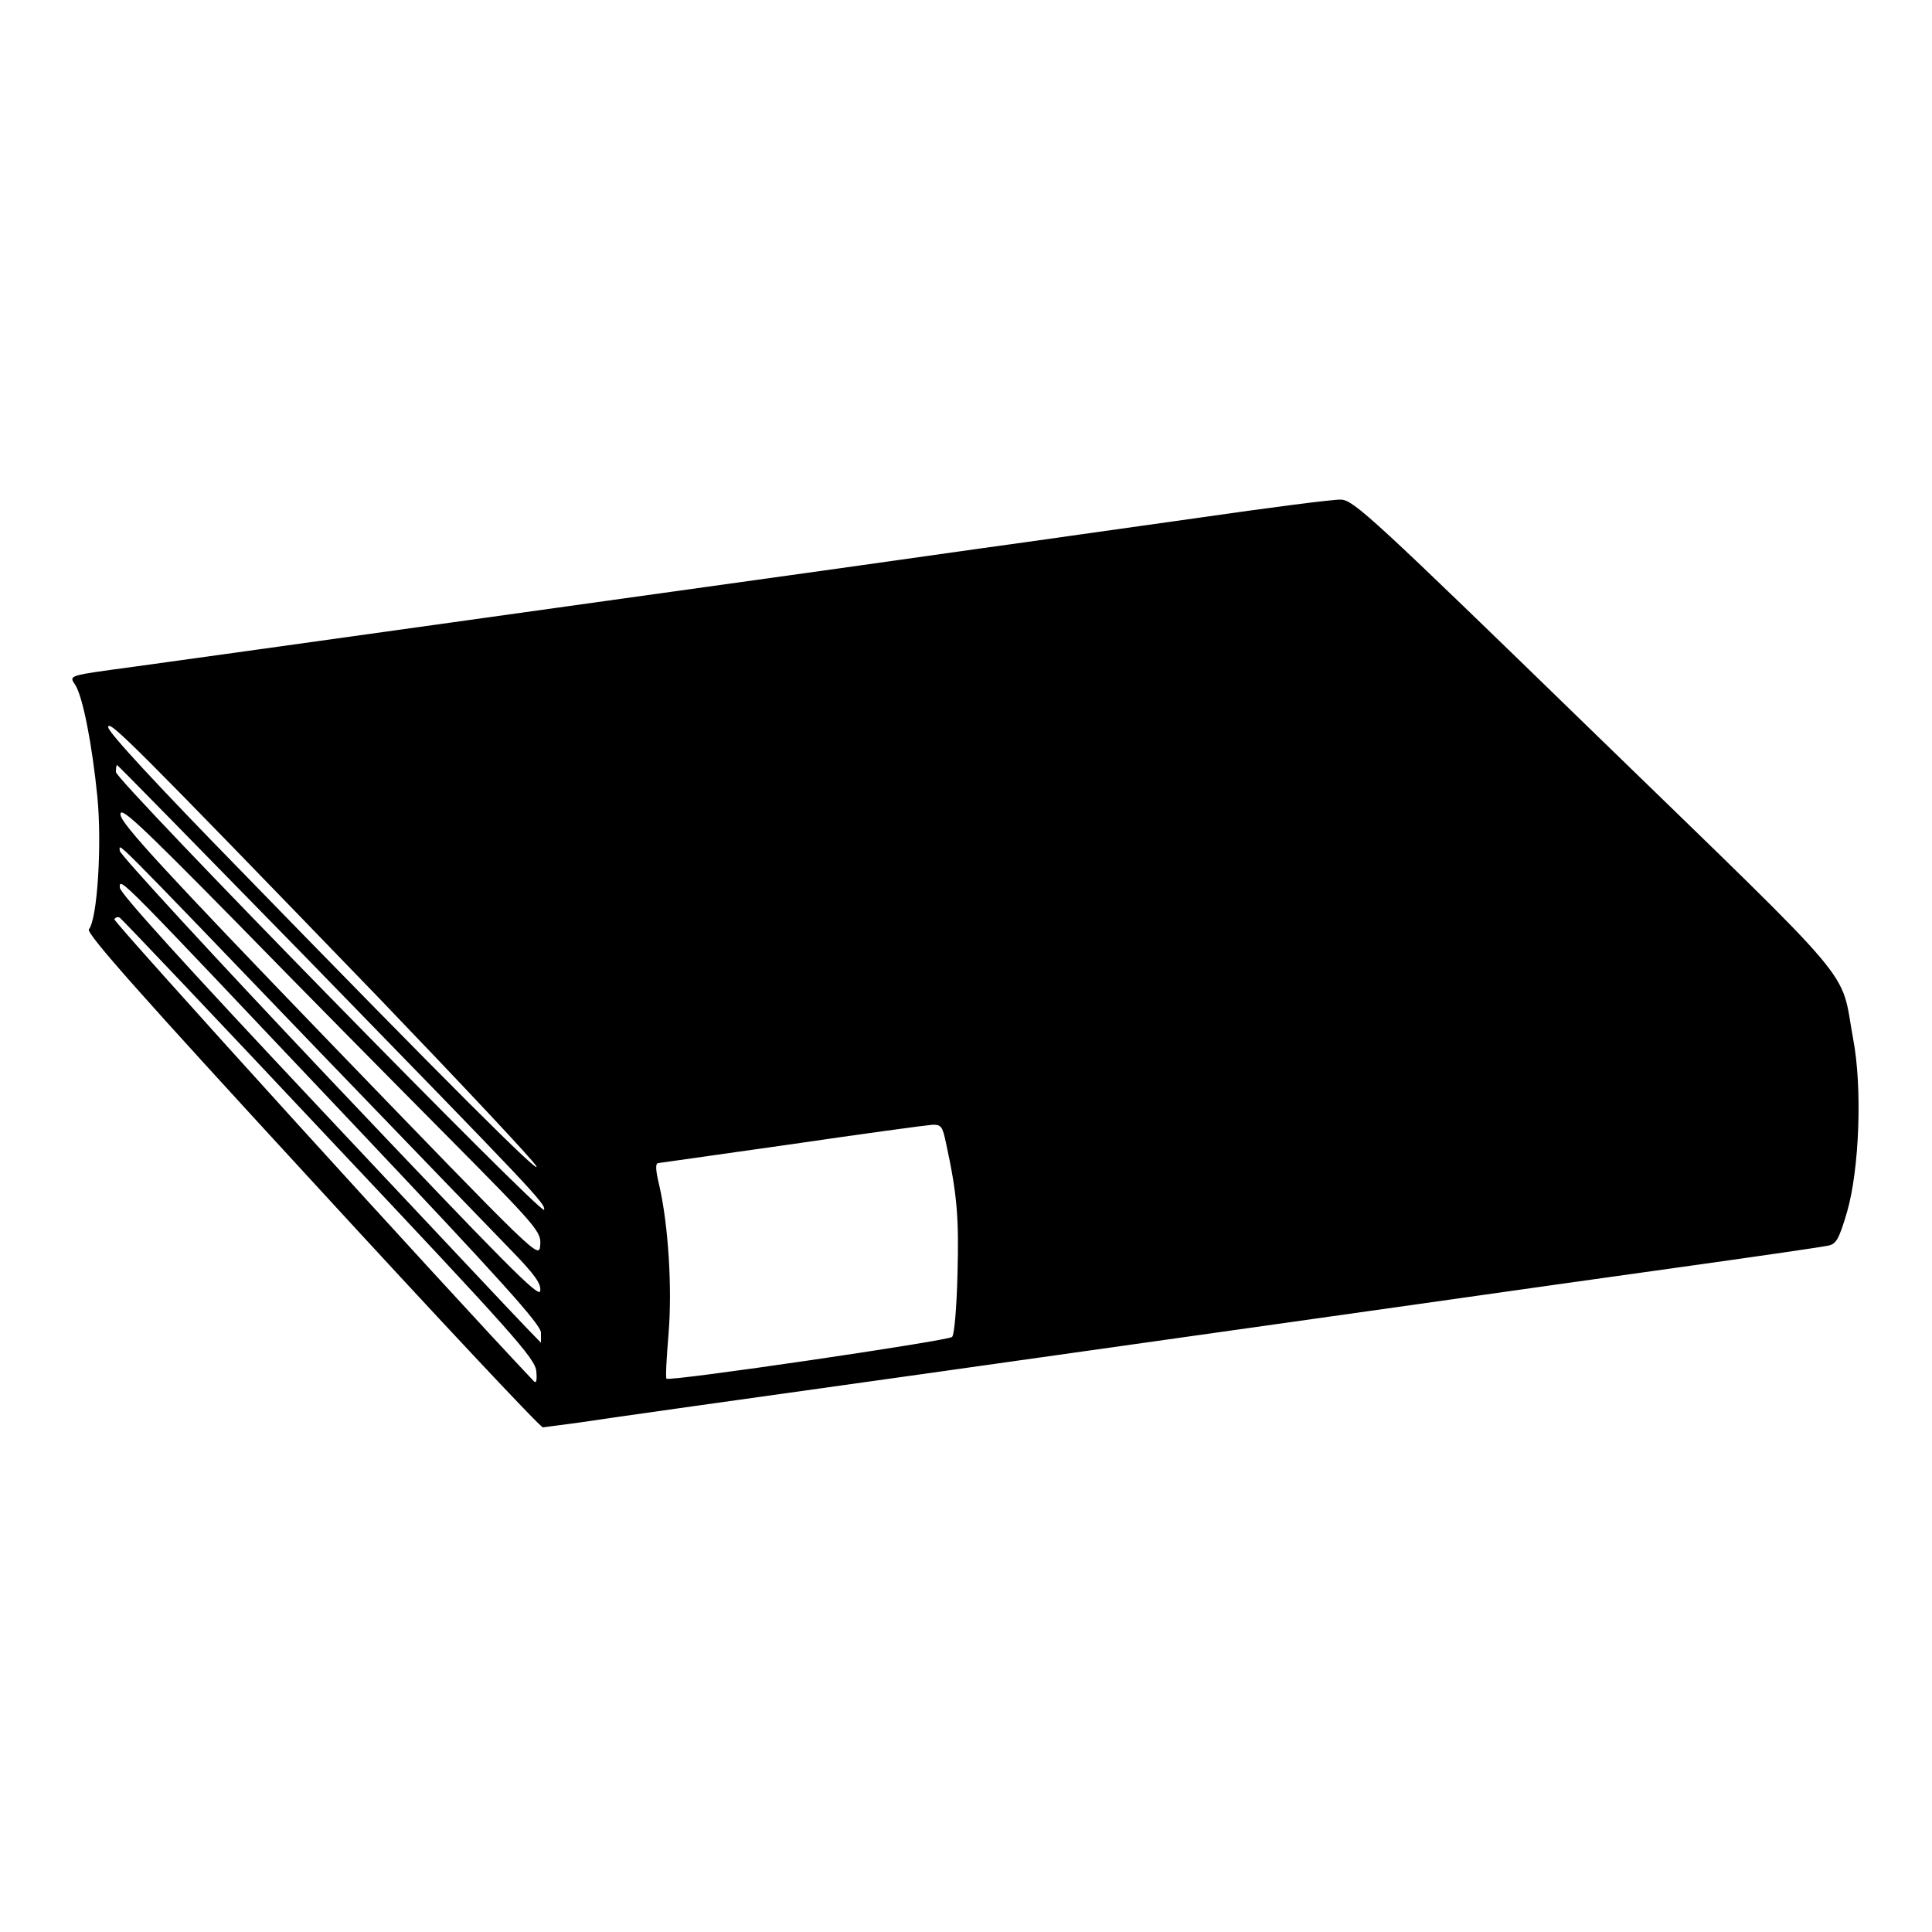
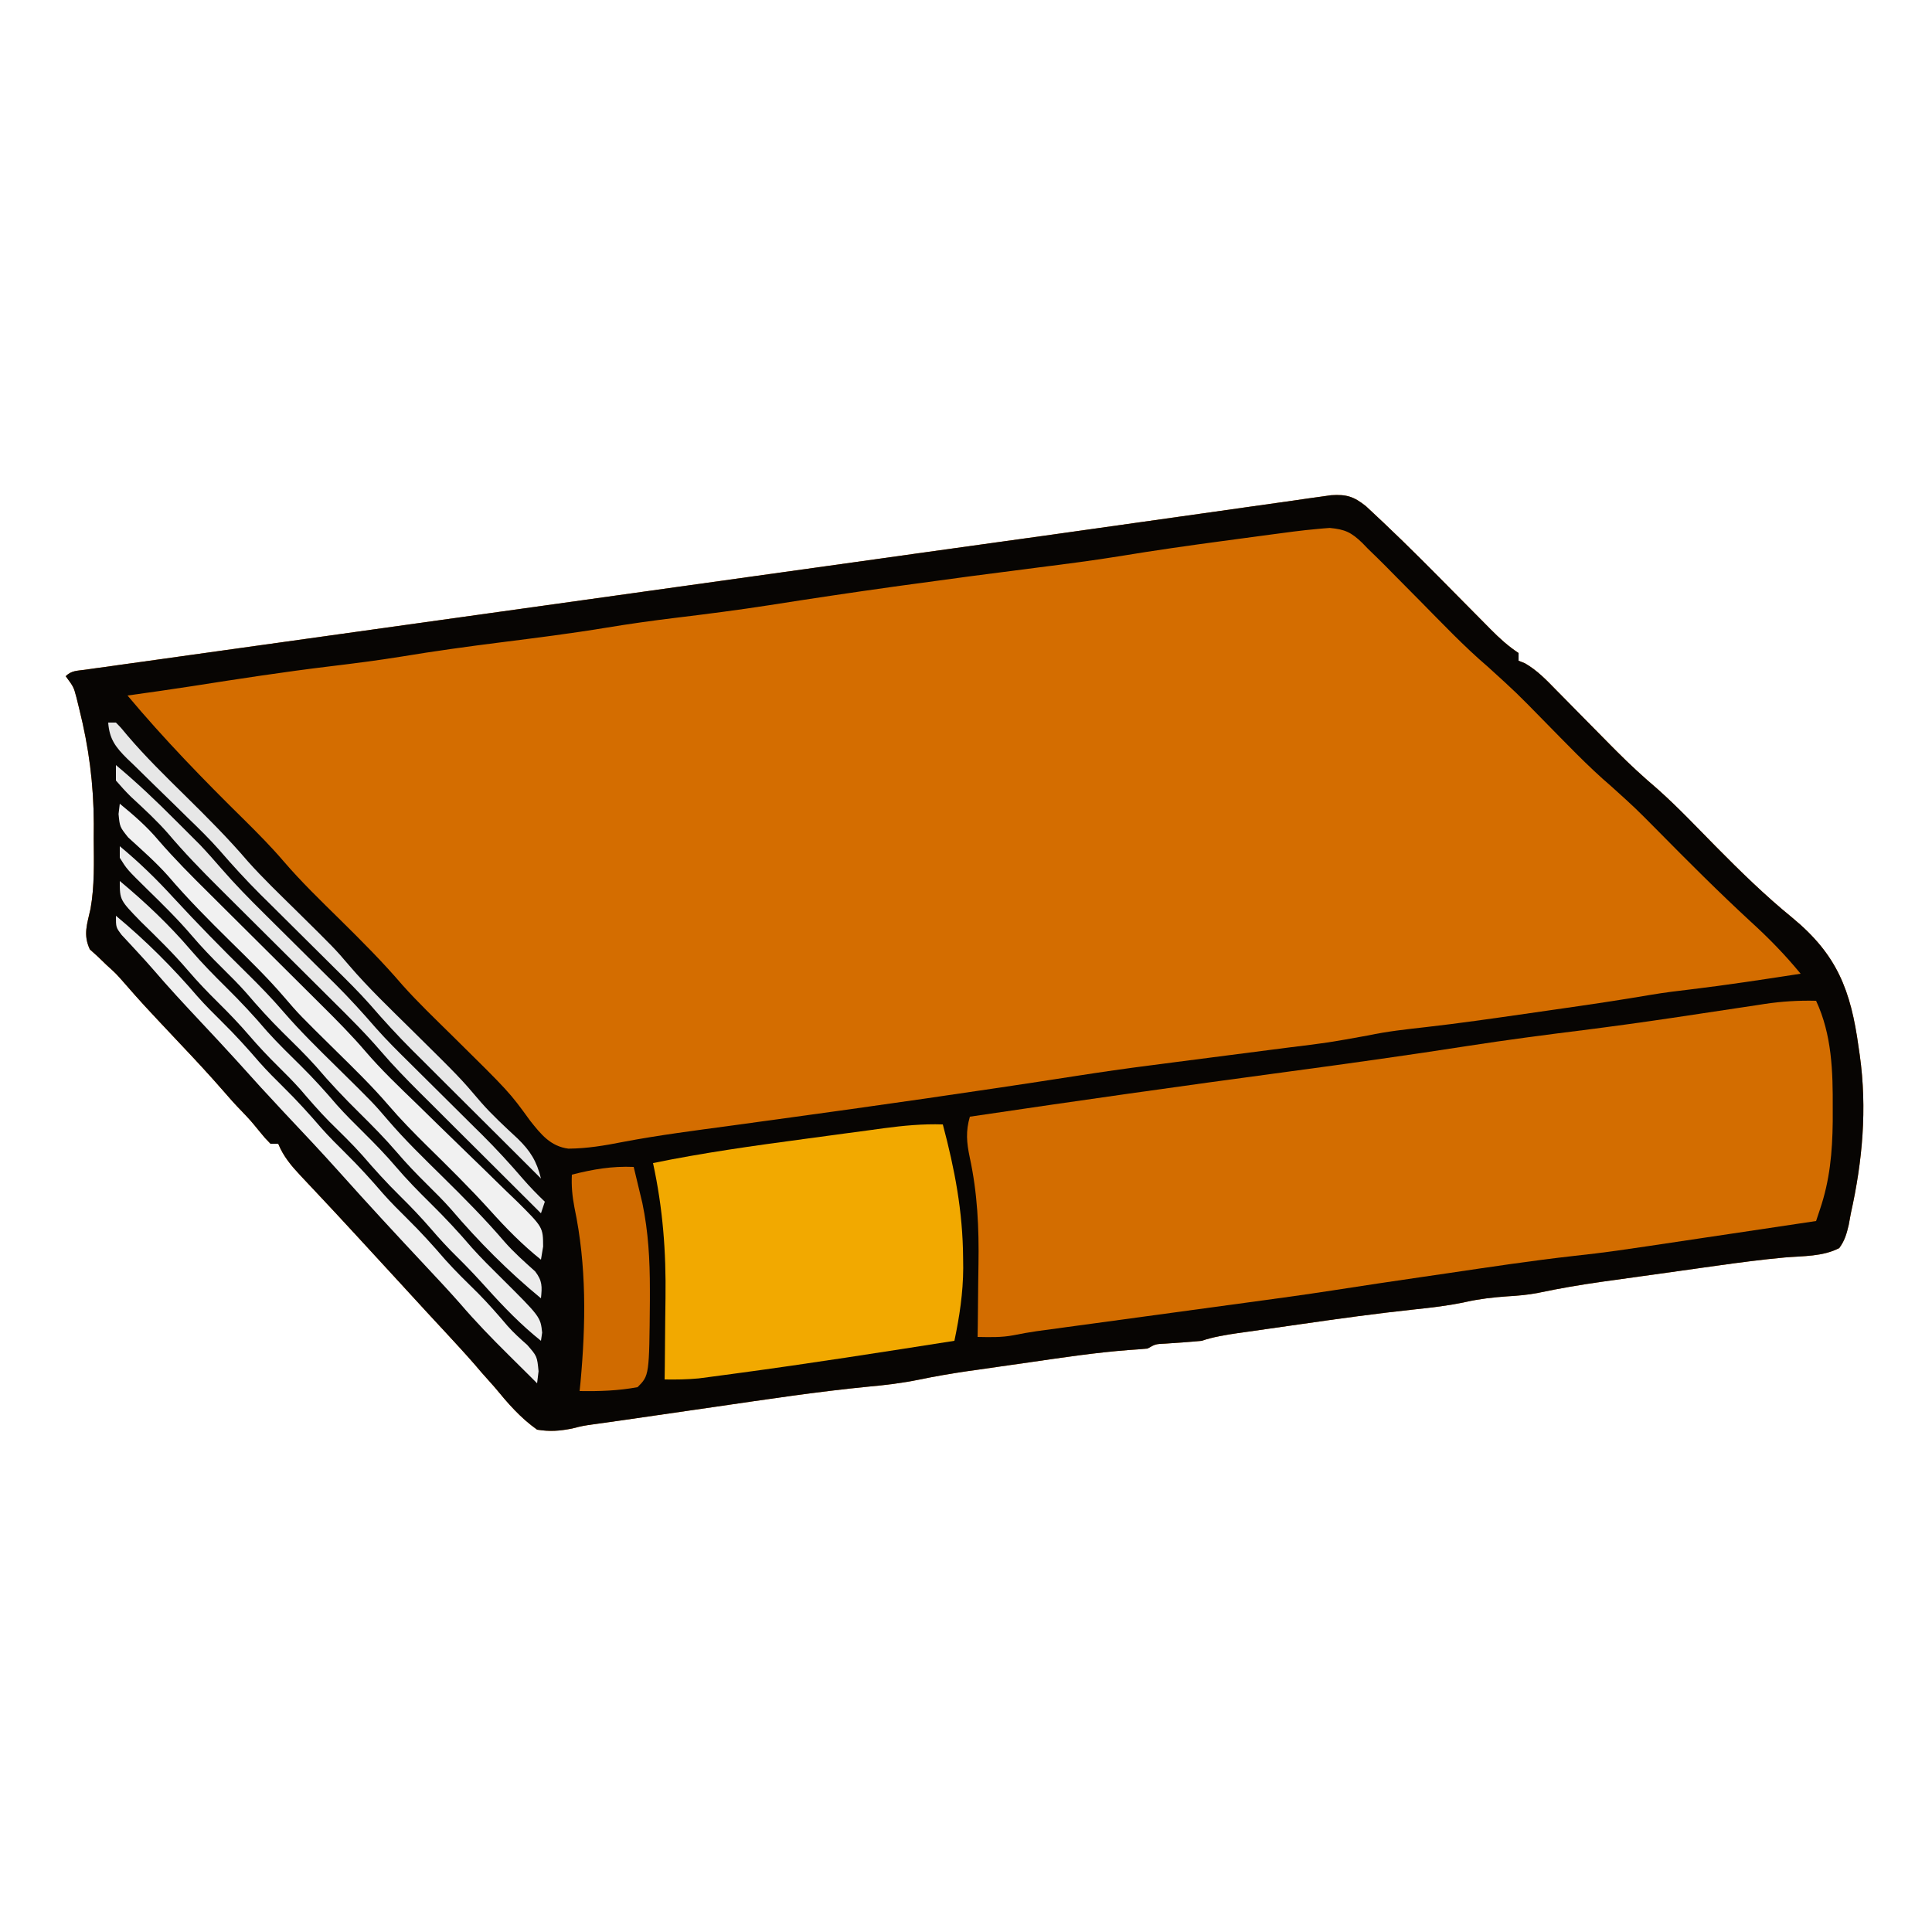
- <svg xmlns="http://www.w3.org/2000/svg" version="1.0" width="500pt" height="500pt" viewBox="0 0 500 500" preserveAspectRatio="xMidYMid meet">
-   <g transform="translate(0,500) scale(0.1,-0.1)" fill="#000000" stroke="none">
-     <path d="M3095 3659 c-187 -26 -437 -62 -555 -78 -118 -17 -539 -76 -935 -131 -951 -133 -1118 -156 -1255 -175 -177 -24 -172 -22 -155 -48 19 -30 43 -150 57 -289 12 -124 0 -317 -22 -343 -8 -10 139 -175 577 -651 323 -352 592 -639 598 -638 6 1 47 6 91 12 43 7 448 64 899 127 451 64 1009 142 1240 175 231 33 566 80 745 105 179 25 336 48 350 51 22 4 29 16 50 87 32 110 40 322 16 448 -35 189 28 114 -668 790 -574 558 -624 604 -657 606 -20 1 -189 -21 -376 -48z m-2119 -1237 c219 -228 405 -426 412 -440 15 -29 -228 213 -765 765 -216 221 -343 358 -343 371 0 22 63 -41 696 -696z m-185 101 c591 -607 622 -639 617 -654 -5 -16 -1108 1111 -1108 1133 0 10 1 18 3 18 2 0 221 -224 488 -497z m362 -459 c241 -243 248 -252 245 -287 -3 -36 -4 -34 -543 524 -432 448 -541 567 -543 590 -3 25 42 -16 295 -273 163 -167 409 -416 546 -554z m-323 211 c233 -242 457 -474 498 -516 57 -59 73 -82 70 -100 -2 -20 -90 69 -545 549 -299 316 -543 581 -543 590 0 19 -40 60 520 -523z m84 -184 c383 -405 486 -519 486 -540 l0 -26 -34 35 c-19 19 -264 280 -545 579 -345 367 -511 550 -511 564 0 28 -9 36 604 -612z m-62 -38 c480 -509 533 -569 536 -602 2 -23 0 -32 -6 -26 -223 235 -1090 1190 -1086 1196 3 5 9 7 14 4 5 -3 249 -260 542 -572z m1596 -10 c29 -133 34 -194 30 -339 -2 -85 -8 -158 -14 -164 -10 -10 -732 -116 -739 -108 -3 2 0 53 5 114 10 117 0 283 -24 387 -10 41 -10 57 -2 57 6 1 162 23 346 49 184 27 347 49 362 50 24 1 27 -4 36 -46z" />
-   </g>
+ <svg xmlns="http://www.w3.org/2000/svg" version="1.1" width="500" height="500">
+   <path d="M0 0 C0.94 0.88 1.88 1.76 2.85 2.67 C3.63 3.4 3.63 3.4 4.42 4.14 C10.94 10.29 17.24 16.68 23.54 23.05 C25.93 25.46 28.31 27.87 30.7 30.28 C31.24 30.82 31.78 31.37 32.33 31.93 C34.62 34.24 36.76 36.18 39.48 37.99 C39.48 38.65 39.48 39.31 39.48 39.99 C40.02 40.2 40.56 40.42 41.12 40.64 C44.33 42.48 46.71 45 49.28 47.63 C49.83 48.18 50.38 48.74 50.95 49.32 C52.71 51.1 54.47 52.89 56.23 54.68 C58.53 57.02 60.84 59.36 63.15 61.69 C63.71 62.26 64.27 62.82 64.85 63.4 C68.26 66.83 71.76 70.05 75.44 73.18 C80.7 77.86 85.55 83.01 90.49 88.02 C96.86 94.47 103.29 100.76 110.33 106.5 C121.93 116.07 125.46 125.25 127.48 139.99 C127.58 140.69 127.69 141.39 127.79 142.1 C129.72 155.96 128.5 169.41 125.48 182.99 C125.3 183.98 125.12 184.97 124.93 185.98 C124.37 188.35 123.91 190.03 122.48 191.99 C118.2 194.22 113.12 194.02 108.4 194.42 C102.51 194.96 96.67 195.72 90.82 196.55 C89.75 196.7 88.68 196.85 87.57 197 C85.33 197.32 83.08 197.63 80.84 197.95 C77.42 198.43 74.01 198.9 70.59 199.38 C68.4 199.68 66.2 199.99 64.01 200.3 C63 200.44 61.99 200.58 60.95 200.72 C55.45 201.5 50.02 202.43 44.58 203.58 C41.88 204.11 39.22 204.33 36.48 204.49 C32.85 204.75 29.4 205.14 25.85 205.93 C21.43 206.89 17.01 207.4 12.51 207.87 C2.76 208.91 -6.95 210.25 -16.66 211.65 C-19.51 212.06 -22.36 212.46 -25.21 212.87 C-27.03 213.13 -28.85 213.39 -30.67 213.65 C-31.52 213.77 -32.37 213.89 -33.24 214.01 C-36.44 214.48 -39.44 214.96 -42.52 215.99 C-45.61 216.3 -48.71 216.5 -51.81 216.71 C-54.49 216.83 -54.49 216.83 -56.52 217.99 C-58.12 218.15 -59.72 218.27 -61.33 218.37 C-69.88 219.02 -78.34 220.29 -86.82 221.52 C-89.65 221.93 -92.47 222.33 -95.3 222.73 C-97.13 222.99 -98.95 223.26 -100.78 223.52 C-101.61 223.64 -102.44 223.75 -103.29 223.87 C-107.43 224.48 -111.52 225.18 -115.61 226.03 C-120.02 226.93 -124.37 227.46 -128.85 227.86 C-142.05 229.15 -155.15 231.15 -168.27 233.05 C-170.82 233.42 -173.38 233.79 -175.93 234.16 C-181.57 234.97 -187.22 235.79 -192.86 236.61 C-195.11 236.93 -197.36 237.25 -199.61 237.56 C-202.54 237.95 -202.54 237.95 -205.44 238.69 C-208.73 239.33 -211.2 239.53 -214.52 238.99 C-218.91 235.88 -222.11 232.13 -225.52 227.99 C-226.67 226.7 -227.81 225.41 -228.96 224.12 C-229.5 223.48 -230.04 222.85 -230.6 222.2 C-233.1 219.33 -235.68 216.54 -238.27 213.74 C-238.79 213.18 -239.3 212.62 -239.84 212.05 C-240.89 210.92 -241.94 209.78 -242.99 208.65 C-245.34 206.1 -247.68 203.55 -250.02 200.99 C-253.82 196.84 -257.64 192.69 -261.46 188.55 C-261.95 188.02 -262.44 187.49 -262.95 186.94 C-265.58 184.08 -268.22 181.24 -270.88 178.42 C-271.42 177.84 -271.97 177.25 -272.54 176.65 C-273.58 175.53 -274.63 174.41 -275.69 173.3 C-278.13 170.69 -280.16 168.32 -281.52 164.99 C-282.18 164.99 -282.84 164.99 -283.52 164.99 C-284.92 163.56 -284.92 163.56 -286.46 161.68 C-288.6 159.06 -288.6 159.06 -290.92 156.61 C-292.61 154.9 -294.18 153.12 -295.75 151.3 C-299.37 147.14 -303.11 143.12 -306.9 139.12 C-316.79 128.61 -316.79 128.61 -321.51 123.21 C-323.52 120.93 -323.52 120.93 -325.91 118.77 C-326.67 118.04 -327.43 117.31 -328.21 116.55 C-328.89 115.94 -329.58 115.32 -330.28 114.68 C-332.04 110.86 -330.99 108.24 -330.1 104.21 C-329.02 98.2 -329.23 92.14 -329.27 86.05 C-329.26 84.77 -329.26 83.49 -329.25 82.17 C-329.27 71.95 -330.54 62.34 -333.02 52.43 C-333.26 51.46 -333.5 50.49 -333.74 49.49 C-334.46 46.78 -334.46 46.78 -336.52 43.99 C-335.02 42.49 -333.54 42.61 -331.46 42.31 C-330.58 42.19 -329.69 42.06 -328.79 41.93 C-327.81 41.8 -326.83 41.67 -325.82 41.53 C-324.78 41.38 -323.75 41.23 -322.69 41.08 C-319.19 40.59 -315.7 40.11 -312.2 39.62 C-309.71 39.27 -307.21 38.92 -304.72 38.57 C-298.61 37.72 -292.5 36.86 -286.39 36.01 C-279.21 35.01 -272.04 34.01 -264.86 33 C-251.98 31.2 -239.1 29.4 -226.22 27.6 C-213.87 25.88 -201.52 24.15 -189.16 22.42 C-188.41 22.32 -187.66 22.21 -186.89 22.1 C-183.86 21.68 -180.83 21.26 -177.81 20.83 C-158.24 18.1 -138.68 15.36 -119.11 12.63 C-118.44 12.53 -117.78 12.44 -117.09 12.34 C-109.84 11.33 -102.59 10.32 -95.34 9.31 C-92.75 8.95 -90.15 8.59 -87.56 8.23 C-86.27 8.05 -84.98 7.87 -83.66 7.69 C-75.83 6.6 -68 5.49 -60.18 4.38 C-54.08 3.52 -47.98 2.66 -41.88 1.8 C-38.23 1.29 -34.58 0.77 -30.93 0.25 C-26.92 -0.33 -22.9 -0.89 -18.88 -1.45 C-17.68 -1.63 -16.48 -1.8 -15.25 -1.98 C-14.15 -2.13 -13.06 -2.28 -11.93 -2.44 C-10.5 -2.64 -10.5 -2.64 -9.04 -2.85 C-5.02 -3.11 -3.15 -2.51 0 0 Z " fill="#D46D00" transform="translate(353.5212,131.0095)" />
+   <path d="M0 0 C0.94 0.88 1.88 1.76 2.85 2.67 C3.63 3.4 3.63 3.4 4.42 4.14 C10.94 10.29 17.24 16.68 23.54 23.05 C25.93 25.46 28.31 27.87 30.7 30.28 C31.24 30.82 31.78 31.37 32.33 31.93 C34.62 34.24 36.76 36.18 39.48 37.99 C39.48 38.65 39.48 39.31 39.48 39.99 C40.02 40.2 40.56 40.42 41.12 40.64 C44.33 42.48 46.71 45 49.28 47.63 C49.83 48.18 50.38 48.74 50.95 49.32 C52.71 51.1 54.47 52.89 56.23 54.68 C58.53 57.02 60.84 59.36 63.15 61.69 C63.71 62.26 64.27 62.82 64.85 63.4 C68.26 66.83 71.76 70.05 75.44 73.18 C80.7 77.86 85.55 83.01 90.49 88.02 C96.86 94.47 103.29 100.76 110.33 106.5 C121.93 116.07 125.46 125.25 127.48 139.99 C127.58 140.69 127.69 141.39 127.79 142.1 C129.72 155.96 128.5 169.41 125.48 182.99 C125.3 183.98 125.12 184.97 124.93 185.98 C124.37 188.35 123.91 190.03 122.48 191.99 C118.2 194.22 113.12 194.02 108.4 194.42 C102.51 194.96 96.67 195.72 90.82 196.55 C89.75 196.7 88.68 196.85 87.57 197 C85.33 197.32 83.08 197.63 80.84 197.95 C77.42 198.43 74.01 198.9 70.59 199.38 C68.4 199.68 66.2 199.99 64.01 200.3 C63 200.44 61.99 200.58 60.95 200.72 C55.45 201.5 50.02 202.43 44.58 203.58 C41.88 204.11 39.22 204.33 36.48 204.49 C32.85 204.75 29.4 205.14 25.85 205.93 C21.43 206.89 17.01 207.4 12.51 207.87 C2.76 208.91 -6.95 210.25 -16.66 211.65 C-19.51 212.06 -22.36 212.46 -25.21 212.87 C-27.03 213.13 -28.85 213.39 -30.67 213.65 C-31.52 213.77 -32.37 213.89 -33.24 214.01 C-36.44 214.48 -39.44 214.96 -42.52 215.99 C-45.61 216.3 -48.71 216.5 -51.81 216.71 C-54.49 216.83 -54.49 216.83 -56.52 217.99 C-58.12 218.15 -59.72 218.27 -61.33 218.37 C-69.88 219.02 -78.34 220.29 -86.82 221.52 C-89.65 221.93 -92.47 222.33 -95.3 222.73 C-97.13 222.99 -98.95 223.26 -100.78 223.52 C-101.61 223.64 -102.44 223.75 -103.29 223.87 C-107.43 224.48 -111.52 225.18 -115.61 226.03 C-120.02 226.93 -124.37 227.46 -128.85 227.86 C-142.05 229.15 -155.15 231.15 -168.27 233.05 C-170.82 233.42 -173.38 233.79 -175.93 234.16 C-181.57 234.97 -187.22 235.79 -192.86 236.61 C-195.11 236.93 -197.36 237.25 -199.61 237.56 C-202.54 237.95 -202.54 237.95 -205.44 238.69 C-208.73 239.33 -211.2 239.53 -214.52 238.99 C-218.91 235.88 -222.11 232.13 -225.52 227.99 C-226.67 226.7 -227.81 225.41 -228.96 224.12 C-229.5 223.48 -230.04 222.85 -230.6 222.2 C-233.1 219.33 -235.68 216.54 -238.27 213.74 C-238.79 213.18 -239.3 212.62 -239.84 212.05 C-240.89 210.92 -241.94 209.78 -242.99 208.65 C-245.34 206.1 -247.68 203.55 -250.02 200.99 C-253.82 196.84 -257.64 192.69 -261.46 188.55 C-261.95 188.02 -262.44 187.49 -262.95 186.94 C-265.58 184.08 -268.22 181.24 -270.88 178.42 C-271.42 177.84 -271.97 177.25 -272.54 176.65 C-273.58 175.53 -274.63 174.41 -275.69 173.3 C-278.13 170.69 -280.16 168.32 -281.52 164.99 C-282.18 164.99 -282.84 164.99 -283.52 164.99 C-284.92 163.56 -284.92 163.56 -286.46 161.68 C-288.6 159.06 -288.6 159.06 -290.92 156.61 C-292.61 154.9 -294.18 153.12 -295.75 151.3 C-299.37 147.14 -303.11 143.12 -306.9 139.12 C-316.79 128.61 -316.79 128.61 -321.51 123.21 C-323.52 120.93 -323.52 120.93 -325.91 118.77 C-326.67 118.04 -327.43 117.31 -328.21 116.55 C-328.89 115.94 -329.58 115.32 -330.28 114.68 C-332.04 110.86 -330.99 108.24 -330.1 104.21 C-329.02 98.2 -329.23 92.14 -329.27 86.05 C-329.26 84.77 -329.26 83.49 -329.25 82.17 C-329.27 71.95 -330.54 62.34 -333.02 52.43 C-333.26 51.46 -333.5 50.49 -333.74 49.49 C-334.46 46.78 -334.46 46.78 -336.52 43.99 C-335.02 42.49 -333.54 42.61 -331.46 42.31 C-330.58 42.19 -329.69 42.06 -328.79 41.93 C-327.81 41.8 -326.83 41.67 -325.82 41.53 C-324.78 41.38 -323.75 41.23 -322.69 41.08 C-319.19 40.59 -315.7 40.11 -312.2 39.62 C-309.71 39.27 -307.21 38.92 -304.72 38.57 C-298.61 37.72 -292.5 36.86 -286.39 36.01 C-279.21 35.01 -272.04 34.01 -264.86 33 C-251.98 31.2 -239.1 29.4 -226.22 27.6 C-213.87 25.88 -201.52 24.15 -189.16 22.42 C-188.41 22.32 -187.66 22.21 -186.89 22.1 C-183.86 21.68 -180.83 21.26 -177.81 20.83 C-158.24 18.1 -138.68 15.36 -119.11 12.63 C-118.44 12.53 -117.78 12.44 -117.09 12.34 C-109.84 11.33 -102.59 10.32 -95.34 9.31 C-92.75 8.95 -90.15 8.59 -87.56 8.23 C-86.27 8.05 -84.98 7.87 -83.66 7.69 C-75.83 6.6 -68 5.49 -60.18 4.38 C-54.08 3.52 -47.98 2.66 -41.88 1.8 C-38.23 1.29 -34.58 0.77 -30.93 0.25 C-26.92 -0.33 -22.9 -0.89 -18.88 -1.45 C-17.68 -1.63 -16.48 -1.8 -15.25 -1.98 C-14.15 -2.13 -13.06 -2.28 -11.93 -2.44 C-10.5 -2.64 -10.5 -2.64 -9.04 -2.85 C-5.02 -3.11 -3.15 -2.51 0 0 Z M-15.56 6.18 C-17.69 6.41 -19.82 6.69 -21.95 6.98 C-23.12 7.13 -23.12 7.13 -24.31 7.29 C-26.82 7.62 -29.33 7.96 -31.83 8.3 C-33.57 8.54 -35.31 8.77 -37.05 9 C-45.91 10.19 -54.74 11.44 -63.55 12.9 C-70.67 14.06 -77.81 14.96 -84.96 15.87 C-96.59 17.34 -108.22 18.88 -119.83 20.49 C-120.98 20.65 -120.98 20.65 -122.14 20.81 C-132.91 22.31 -143.66 23.92 -154.41 25.61 C-162.58 26.88 -170.78 27.93 -178.99 28.92 C-184.88 29.64 -190.73 30.46 -196.58 31.43 C-205.72 32.94 -214.89 34.09 -224.07 35.25 C-232.63 36.33 -241.16 37.51 -249.67 38.92 C-255.79 39.91 -261.93 40.69 -268.08 41.43 C-280 42.87 -291.84 44.69 -303.69 46.55 C-309.29 47.42 -314.91 48.21 -320.52 48.99 C-311.04 60.31 -300.8 70.84 -290.28 81.19 C-286.78 84.66 -283.34 88.13 -280.13 91.88 C-275.56 97.2 -270.52 102.07 -265.52 106.99 C-259.95 112.48 -254.47 117.96 -249.38 123.91 C-245.31 128.47 -240.87 132.7 -236.52 136.99 C-221.71 151.6 -221.71 151.6 -216.32 159.03 C-213.55 162.52 -211.07 165.66 -206.42 166.26 C-201.63 166.23 -196.98 165.45 -192.29 164.52 C-182.92 162.74 -173.42 161.54 -163.97 160.26 C-161.57 159.93 -159.18 159.6 -156.78 159.27 C-155.54 159.11 -154.31 158.94 -153.03 158.76 C-126.96 155.2 -100.92 151.48 -74.92 147.43 C-68.49 146.43 -62.05 145.5 -55.58 144.68 C-53.61 144.42 -51.64 144.17 -49.67 143.91 C-46.54 143.51 -43.42 143.11 -40.29 142.7 C-35.28 142.06 -30.27 141.41 -25.26 140.76 C-23.57 140.54 -21.89 140.32 -20.2 140.11 C-9.78 138.83 -9.78 138.83 0.55 136.96 C5.48 135.91 10.45 135.37 15.45 134.81 C24.01 133.84 32.53 132.61 41.05 131.39 C43.81 130.99 46.56 130.59 49.32 130.2 C57.59 129.02 65.84 127.8 74.07 126.39 C77.37 125.84 80.66 125.44 83.98 125.05 C93.51 123.91 102.99 122.45 112.48 120.99 C108.47 116.1 104.21 111.74 99.54 107.49 C91.31 99.9 83.41 91.99 75.55 84.02 C69.71 78.12 69.71 78.12 63.54 72.55 C57.3 67.22 51.66 61.22 45.9 55.39 C38.94 48.28 38.94 48.28 31.58 41.59 C25.31 36.24 19.64 30.22 13.85 24.37 C11.47 21.95 9.08 19.55 6.69 17.14 C6.16 16.6 5.62 16.05 5.07 15.49 C3.56 13.97 2.02 12.48 0.48 10.99 C0 10.5 -0.47 10 -0.96 9.5 C-3.81 6.76 -5.4 6 -9.37 5.62 C-11.44 5.75 -13.49 5.99 -15.56 6.18 Z " fill="#070503" transform="translate(353.5212,131.0095)" />
+   <path d="M0 0 C4.1 8.79 4.36 18.28 4.31 27.81 C4.31 28.96 4.31 30.1 4.31 31.28 C4.21 39.23 3.57 46.42 1 54 C0.67 54.99 0.34 55.98 0 57 C-7.38 58.11 -14.76 59.21 -22.14 60.31 C-24.64 60.68 -27.14 61.06 -29.65 61.43 C-53.54 65.01 -53.54 65.01 -62.74 66.04 C-73.61 67.26 -84.43 68.9 -95.25 70.5 C-97.37 70.81 -99.5 71.12 -101.62 71.43 C-109.46 72.58 -117.3 73.73 -125.13 74.96 C-132.32 76.07 -139.53 77.06 -146.74 78.03 C-149.12 78.36 -151.5 78.68 -153.88 79 C-160.64 79.93 -167.39 80.84 -174.15 81.76 C-178.31 82.33 -182.46 82.89 -186.62 83.46 C-188.96 83.78 -191.3 84.1 -193.64 84.41 C-195.07 84.61 -196.5 84.8 -197.94 85 C-199.18 85.17 -200.43 85.34 -201.71 85.51 C-203.72 85.81 -205.72 86.15 -207.7 86.56 C-210.82 87.16 -213.84 87.06 -217 87 C-216.98 86.03 -216.97 85.06 -216.95 84.06 C-216.9 80.36 -216.86 76.67 -216.84 72.98 C-216.82 71.4 -216.8 69.82 -216.77 68.24 C-216.62 58.76 -217.02 49.83 -219.03 40.54 C-219.84 36.7 -220.1 33.79 -219 30 C-191.6 25.93 -164.19 22.04 -136.73 18.36 C-121.1 16.26 -105.48 14.08 -89.89 11.65 C-80.04 10.13 -70.17 8.83 -60.27 7.6 C-52.56 6.62 -44.87 5.56 -37.19 4.42 C-36.26 4.28 -35.33 4.14 -34.38 4 C-29.79 3.32 -25.2 2.63 -20.62 1.93 C-18.93 1.68 -17.25 1.42 -15.56 1.17 C-14.42 0.99 -14.42 0.99 -13.25 0.81 C-8.78 0.15 -4.52 -0.11 0 0 Z " fill="#D36D00" transform="translate(470,259)" />
+   <path d="M0 0 C3.09 11.61 5.17 22.53 5.25 34.56 C5.26 35.42 5.27 36.29 5.28 37.18 C5.25 43.62 4.32 49.7 3 56 C-15.67 58.93 -34.33 61.86 -53.06 64.38 C-54.29 64.54 -55.52 64.71 -56.78 64.88 C-58.48 65.11 -58.48 65.11 -60.22 65.34 C-61.2 65.47 -62.18 65.59 -63.18 65.73 C-66.14 66.01 -69.03 66.05 -72 66 C-71.98 64.91 -71.97 63.82 -71.95 62.69 C-71.9 58.55 -71.86 54.41 -71.84 50.27 C-71.82 48.5 -71.8 46.72 -71.77 44.95 C-71.6 32.94 -72.45 21.75 -75 10 C-62.07 7.35 -49.04 5.53 -35.96 3.78 C-32.41 3.31 -28.87 2.83 -25.32 2.34 C-23.04 2.04 -20.77 1.73 -18.5 1.43 C-17.44 1.28 -16.39 1.14 -15.31 0.99 C-10.16 0.31 -5.2 -0.17 0 0 Z " fill="#F2A900" transform="translate(244,291)" />
+   <path d="M0 0 C0.48 2 0.96 4 1.44 6 C1.7 7.11 1.97 8.23 2.25 9.38 C3.8 16.86 4.19 24.07 4.19 31.69 C4.19 33.13 4.19 33.13 4.19 34.61 C4.03 53.97 4.03 53.97 1 57 C-4.07 57.93 -8.87 58.09 -14 58 C-13.93 57.31 -13.86 56.61 -13.78 55.89 C-12.38 40.58 -12.16 25.56 -15.34 10.47 C-15.9 7.52 -16.14 4.98 -16 2 C-10.55 0.61 -5.63 -0.24 0 0 Z " fill="#D06B00" transform="translate(164,302)" />
+   <path d="M0 0 C3.67 3 7.04 5.93 10.09 9.56 C14.19 14.3 18.59 18.71 23.05 23.12 C24.54 24.6 26.03 26.08 27.51 27.56 C30.67 30.71 33.84 33.86 37 37 C40.67 40.65 44.34 44.3 48.01 47.95 C49.46 49.4 50.92 50.84 52.37 52.29 C56.22 56.11 60.01 59.93 63.54 64.05 C67.69 68.9 72.29 73.26 76.87 77.69 C78.76 79.54 80.65 81.39 82.54 83.24 C85.5 86.14 88.46 89.02 91.44 91.89 C93.4 93.78 95.35 95.67 97.28 97.58 C99.1 99.37 100.93 101.14 102.78 102.9 C109.54 109.62 109.54 109.62 109.56 114.61 C109.37 115.73 109.19 116.85 109 118 C104.14 114.11 99.99 109.87 95.83 105.24 C90.59 99.45 85.03 93.97 79.46 88.5 C76.04 85.12 72.71 81.73 69.58 78.08 C65.32 73.12 60.65 68.58 56 64 C46.37 54.51 46.37 54.51 42.53 50.03 C38.14 44.91 33.3 40.23 28.5 35.5 C22.99 30.07 17.59 24.64 12.56 18.76 C9.36 15.15 5.71 11.97 2.16 8.71 C0 6 0 6 -0.32 2.66 C-0.21 1.78 -0.11 0.91 0 0 Z " fill="#F1F1F1" transform="translate(31,208)" />
+   <path d="M0 0 C7.71 6.4 14.67 13.36 21.19 20.97 C23.21 23.24 25.34 25.37 27.5 27.5 C30.91 30.86 34.07 34.34 37.19 37.97 C39.21 40.24 41.34 42.37 43.5 44.5 C46.91 47.86 50.07 51.34 53.19 54.97 C55.21 57.24 57.34 59.37 59.5 61.5 C62.91 64.86 66.07 68.34 69.19 71.97 C71.21 74.24 73.34 76.37 75.5 78.5 C78.91 81.86 82.07 85.34 85.19 88.97 C87.93 92.04 90.87 94.88 93.8 97.77 C96.45 100.46 98.92 103.28 101.36 106.16 C102.95 107.95 104.65 109.48 106.44 111.06 C109 114 109 114 109.38 117.88 C109.19 119.42 109.19 119.42 109 121 C107.91 119.91 107.91 119.91 106.8 118.8 C105.07 117.06 103.32 115.33 101.57 113.61 C97.24 109.32 93.05 105 89.09 100.38 C86.21 97.11 83.23 93.93 80.25 90.75 C72.67 82.66 65.14 74.52 57.75 66.25 C53.09 61.05 48.3 55.97 43.51 50.89 C39.41 46.52 35.37 42.1 31.38 37.63 C28.25 34.17 25.06 30.78 21.88 27.38 C17.71 22.93 13.56 18.47 9.6 13.84 C8.36 12.41 7.09 11.02 5.81 9.63 C5.07 8.82 4.33 8.02 3.56 7.19 C2.88 6.46 2.2 5.73 1.5 4.98 C0 3 0 3 0 0 Z " fill="#EFEFEF" transform="translate(30,237)" />
+   <path d="M0 0 C6.59 5.49 12.73 11.29 18.31 17.81 C21.22 21.2 24.32 24.36 27.5 27.5 C31.22 31.17 34.74 34.93 38.12 38.91 C40.94 42.05 43.95 44.97 46.95 47.93 C50.2 51.15 53.22 54.49 56.19 57.97 C58.37 60.41 60.67 62.7 63 65 C65.93 67.9 68.76 70.8 71.44 73.94 C74.3 77.29 77.36 80.41 80.5 83.5 C84.22 87.17 87.73 90.93 91.12 94.9 C93.52 97.58 96.07 100.1 98.62 102.62 C108.87 112.81 108.87 112.81 109.31 116.88 C109.21 117.58 109.11 118.28 109 119 C103.87 114.9 99.45 110.33 95.06 105.46 C92.52 102.65 89.96 99.9 87.25 97.25 C84.92 94.96 82.75 92.6 80.62 90.12 C78.03 87.12 75.33 84.29 72.5 81.5 C69.09 78.14 65.93 74.66 62.81 71.03 C60.07 67.96 57.12 65.11 54.19 62.22 C51.58 59.57 49.17 56.79 46.75 53.96 C44.9 51.89 42.98 49.95 41 48 C38.4 45.44 35.94 42.83 33.56 40.06 C30.99 37.07 28.31 34.27 25.5 31.5 C22.75 28.79 20.13 26.06 17.62 23.12 C13.82 18.67 9.64 14.61 5.45 10.52 C0 4.92 0 4.92 0 0 Z " fill="#EDEDED" transform="translate(31,228)" />
+   <path d="M0 0 C5.01 4.15 9.49 8.51 13.88 13.31 C20.12 20.07 26.54 26.62 33.1 33.06 C36.32 36.24 39.43 39.44 42.38 42.88 C46.66 47.84 51.33 52.4 56 57 C65.63 66.49 65.63 66.49 69.47 70.97 C73.86 76.09 78.7 80.77 83.5 85.5 C89.04 90.96 94.47 96.41 99.53 102.32 C101.98 105.12 104.74 107.56 107.5 110.04 C109.39 112.51 109.3 113.97 109 117 C100.54 110.04 92.85 102.29 85.74 93.96 C83.75 91.71 81.64 89.61 79.5 87.5 C76.78 84.81 74.17 82.1 71.69 79.19 C68.62 75.61 65.35 72.31 62 69 C58.1 65.15 54.39 61.24 50.84 57.06 C48.04 53.93 45.04 51.02 42.05 48.07 C38.78 44.83 35.73 41.46 32.74 37.96 C30.75 35.71 28.64 33.61 26.5 31.5 C23.78 28.81 21.17 26.1 18.69 23.19 C15.08 18.96 11.15 15.09 7.17 11.21 C1.87 6 1.87 6 0 3 C0 2.01 0 1.02 0 0 Z " fill="#ECECEC" transform="translate(31,219)" />
+   <path d="M0 0 C5.44 4.54 10.5 9.35 15.5 14.38 C16.22 15.09 16.94 15.81 17.68 16.55 C18.4 17.26 19.11 17.98 19.84 18.71 C20.47 19.34 21.11 19.98 21.76 20.63 C23.67 22.65 25.49 24.71 27.31 26.81 C30.79 30.81 34.45 34.56 38.22 38.28 C38.88 38.94 39.54 39.6 40.22 40.27 C42.31 42.35 44.41 44.43 46.5 46.5 C49.26 49.24 52.02 51.98 54.78 54.72 C55.4 55.33 56.02 55.94 56.66 56.57 C60.36 60.26 63.83 64.07 67.25 68.02 C70.1 71.25 73.16 74.26 76.22 77.28 C76.88 77.94 77.54 78.6 78.22 79.27 C80.31 81.35 82.41 83.43 84.5 85.5 C87.26 88.24 90.02 90.98 92.78 93.72 C93.4 94.33 94.02 94.94 94.66 95.57 C98.44 99.33 102.01 103.22 105.48 107.26 C107.23 109.27 109.08 111.16 111 113 C110.5 114.49 110.5 114.49 110 116 C104.71 110.74 99.43 105.47 94.15 100.2 C92.35 98.41 90.56 96.63 88.76 94.84 C86.17 92.26 83.58 89.68 81 87.09 C80.2 86.3 79.41 85.51 78.59 84.7 C75.14 81.25 71.77 77.79 68.59 74.09 C64.61 69.46 60.29 65.18 55.95 60.88 C54.46 59.4 52.97 57.92 51.49 56.44 C48.33 53.29 45.16 50.14 42 47 C38.33 43.35 34.66 39.7 30.99 36.05 C29.54 34.6 28.08 33.16 26.63 31.71 C22.07 27.18 17.64 22.6 13.49 17.7 C10.53 14.32 7.21 11.28 3.92 8.23 C2.54 6.89 1.26 5.45 0 4 C0 2.68 0 1.36 0 0 Z " fill="#E8E8E8" transform="translate(30,198)" />
+   <path d="M0 0 C0.66 0 1.32 0 2 0 C3.34 1.36 3.34 1.36 4.94 3.31 C9.65 8.85 14.83 13.9 20 19 C25.58 24.5 31.08 29.99 36.17 35.95 C40.08 40.33 44.32 44.38 48.5 48.5 C58.66 58.52 58.66 58.52 62.38 62.88 C67.4 68.74 73.01 74.07 78.5 79.5 C91.07 91.92 91.07 91.92 96.48 98.27 C99.4 101.6 102.66 104.59 105.9 107.6 C109.24 110.83 110.89 113.48 112 118 C111.33 117.33 110.67 116.67 109.98 115.98 C107.13 113.13 104.28 110.29 101.43 107.45 C98.44 104.48 95.46 101.51 92.48 98.54 C90.91 96.97 89.35 95.41 87.78 93.86 C85.5 91.59 83.22 89.32 80.95 87.04 C80.25 86.36 79.56 85.67 78.85 84.96 C74.98 81.09 71.32 77.11 67.74 72.96 C64.82 69.67 61.69 66.59 58.56 63.5 C57.88 62.82 57.19 62.14 56.49 61.44 C54.33 59.29 52.17 57.14 50 55 C47.14 52.17 44.29 49.34 41.44 46.5 C40.8 45.87 40.15 45.23 39.49 44.58 C35.72 40.82 32.17 36.94 28.69 32.91 C26.15 30.04 23.42 27.37 20.66 24.71 C19.51 23.57 18.35 22.44 17.19 21.3 C15.4 19.54 13.6 17.79 11.8 16.05 C10.04 14.34 8.29 12.62 6.54 10.89 C6 10.38 5.46 9.86 4.9 9.33 C1.91 6.36 0.31 4.26 0 0 Z " fill="#E7E7E7" transform="translate(28,187)" />
</svg>
